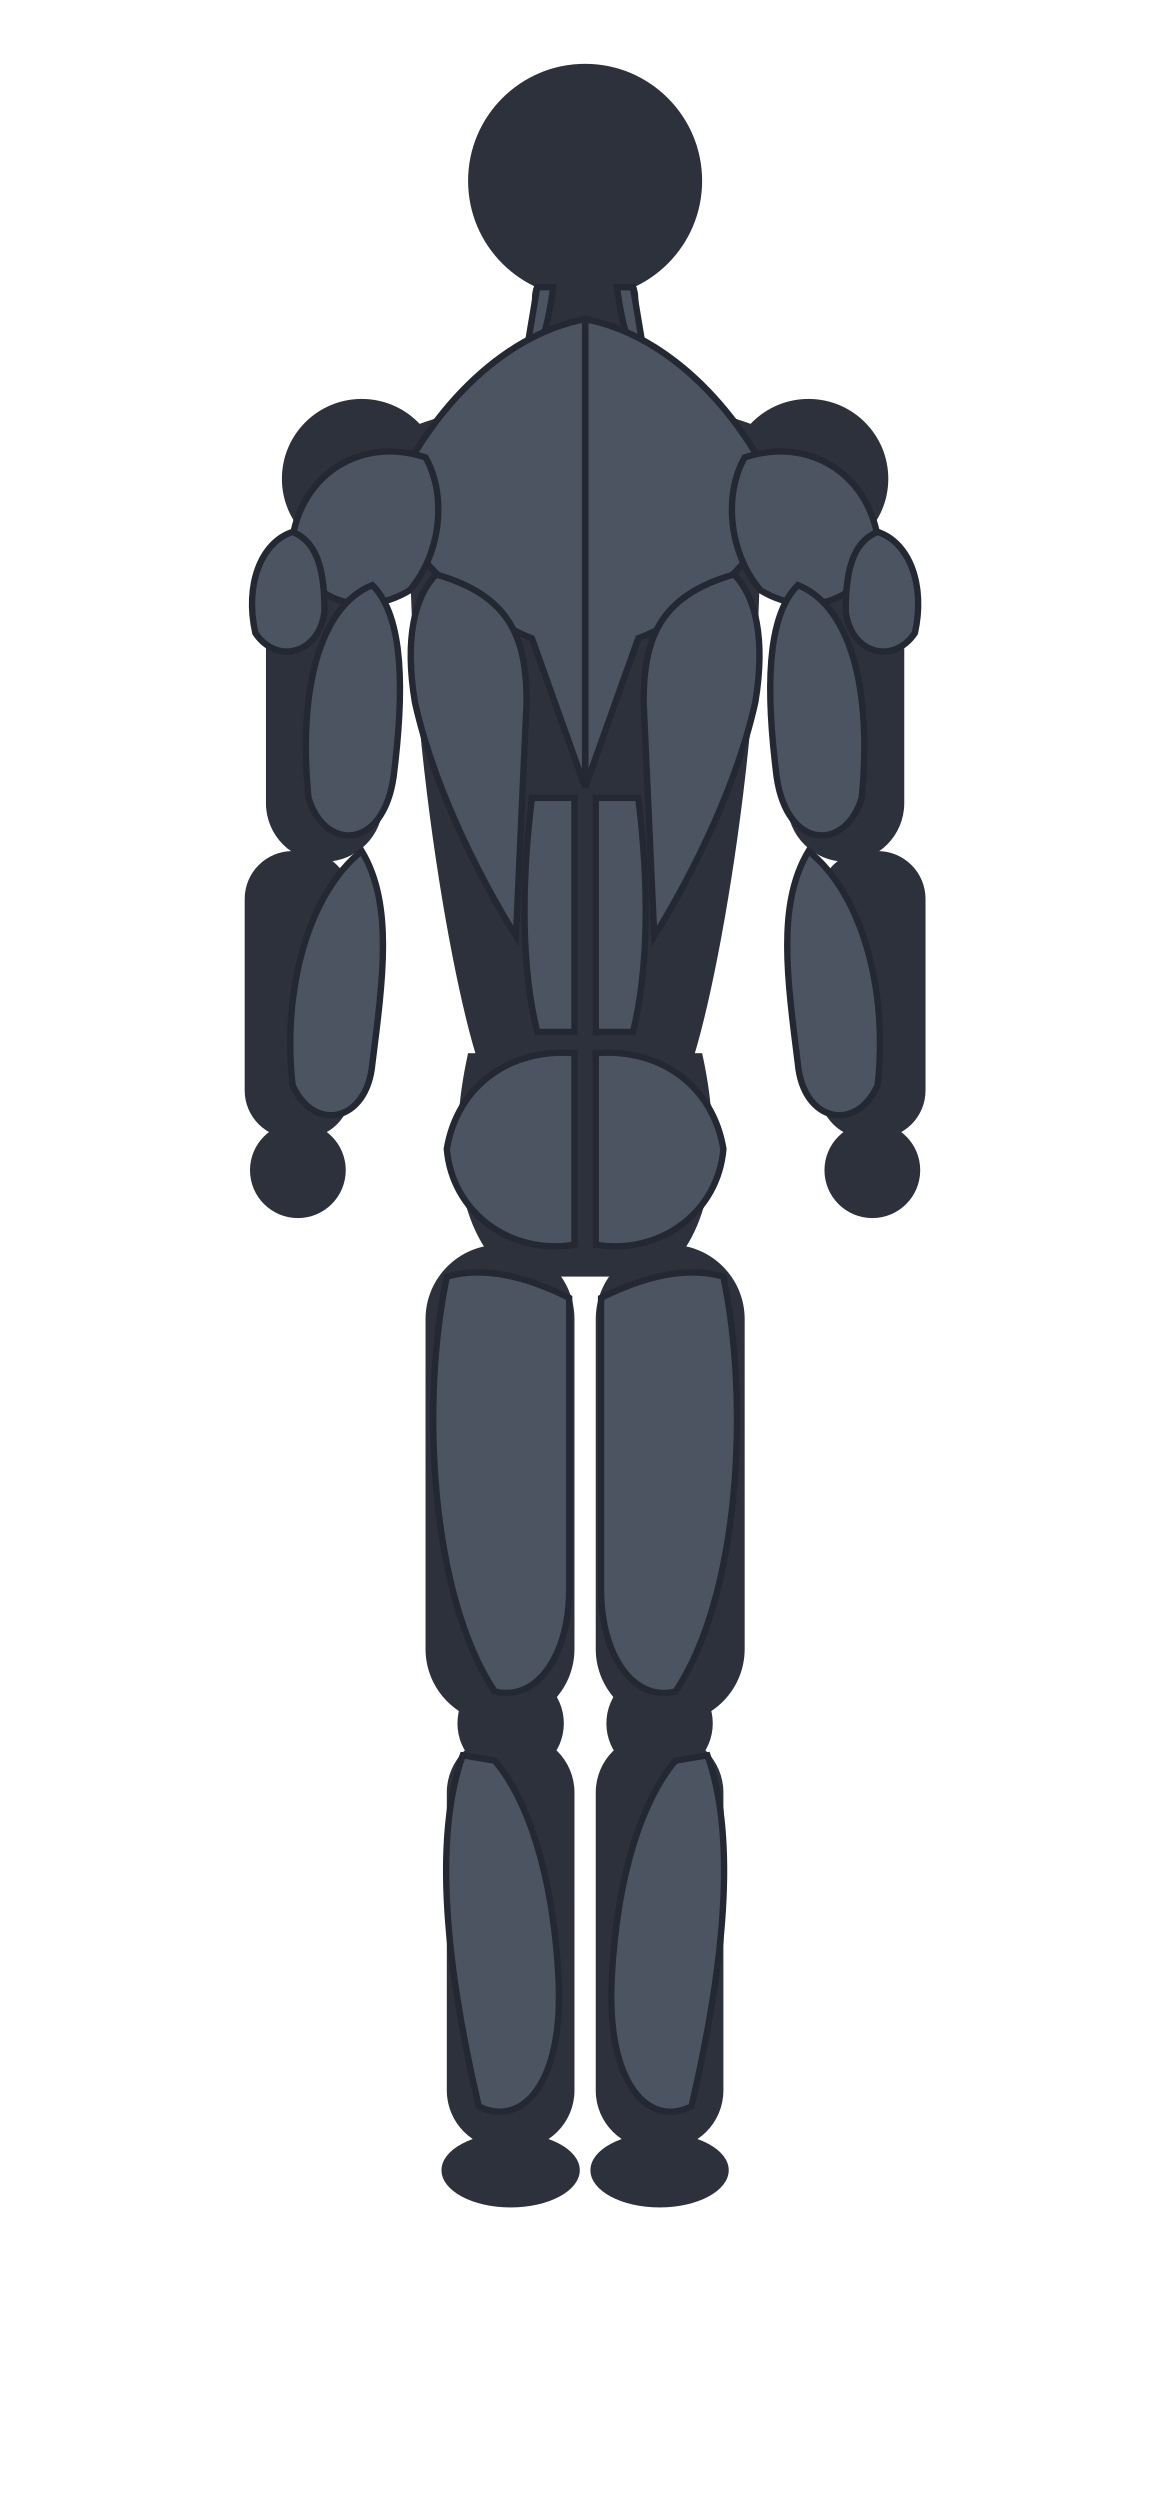
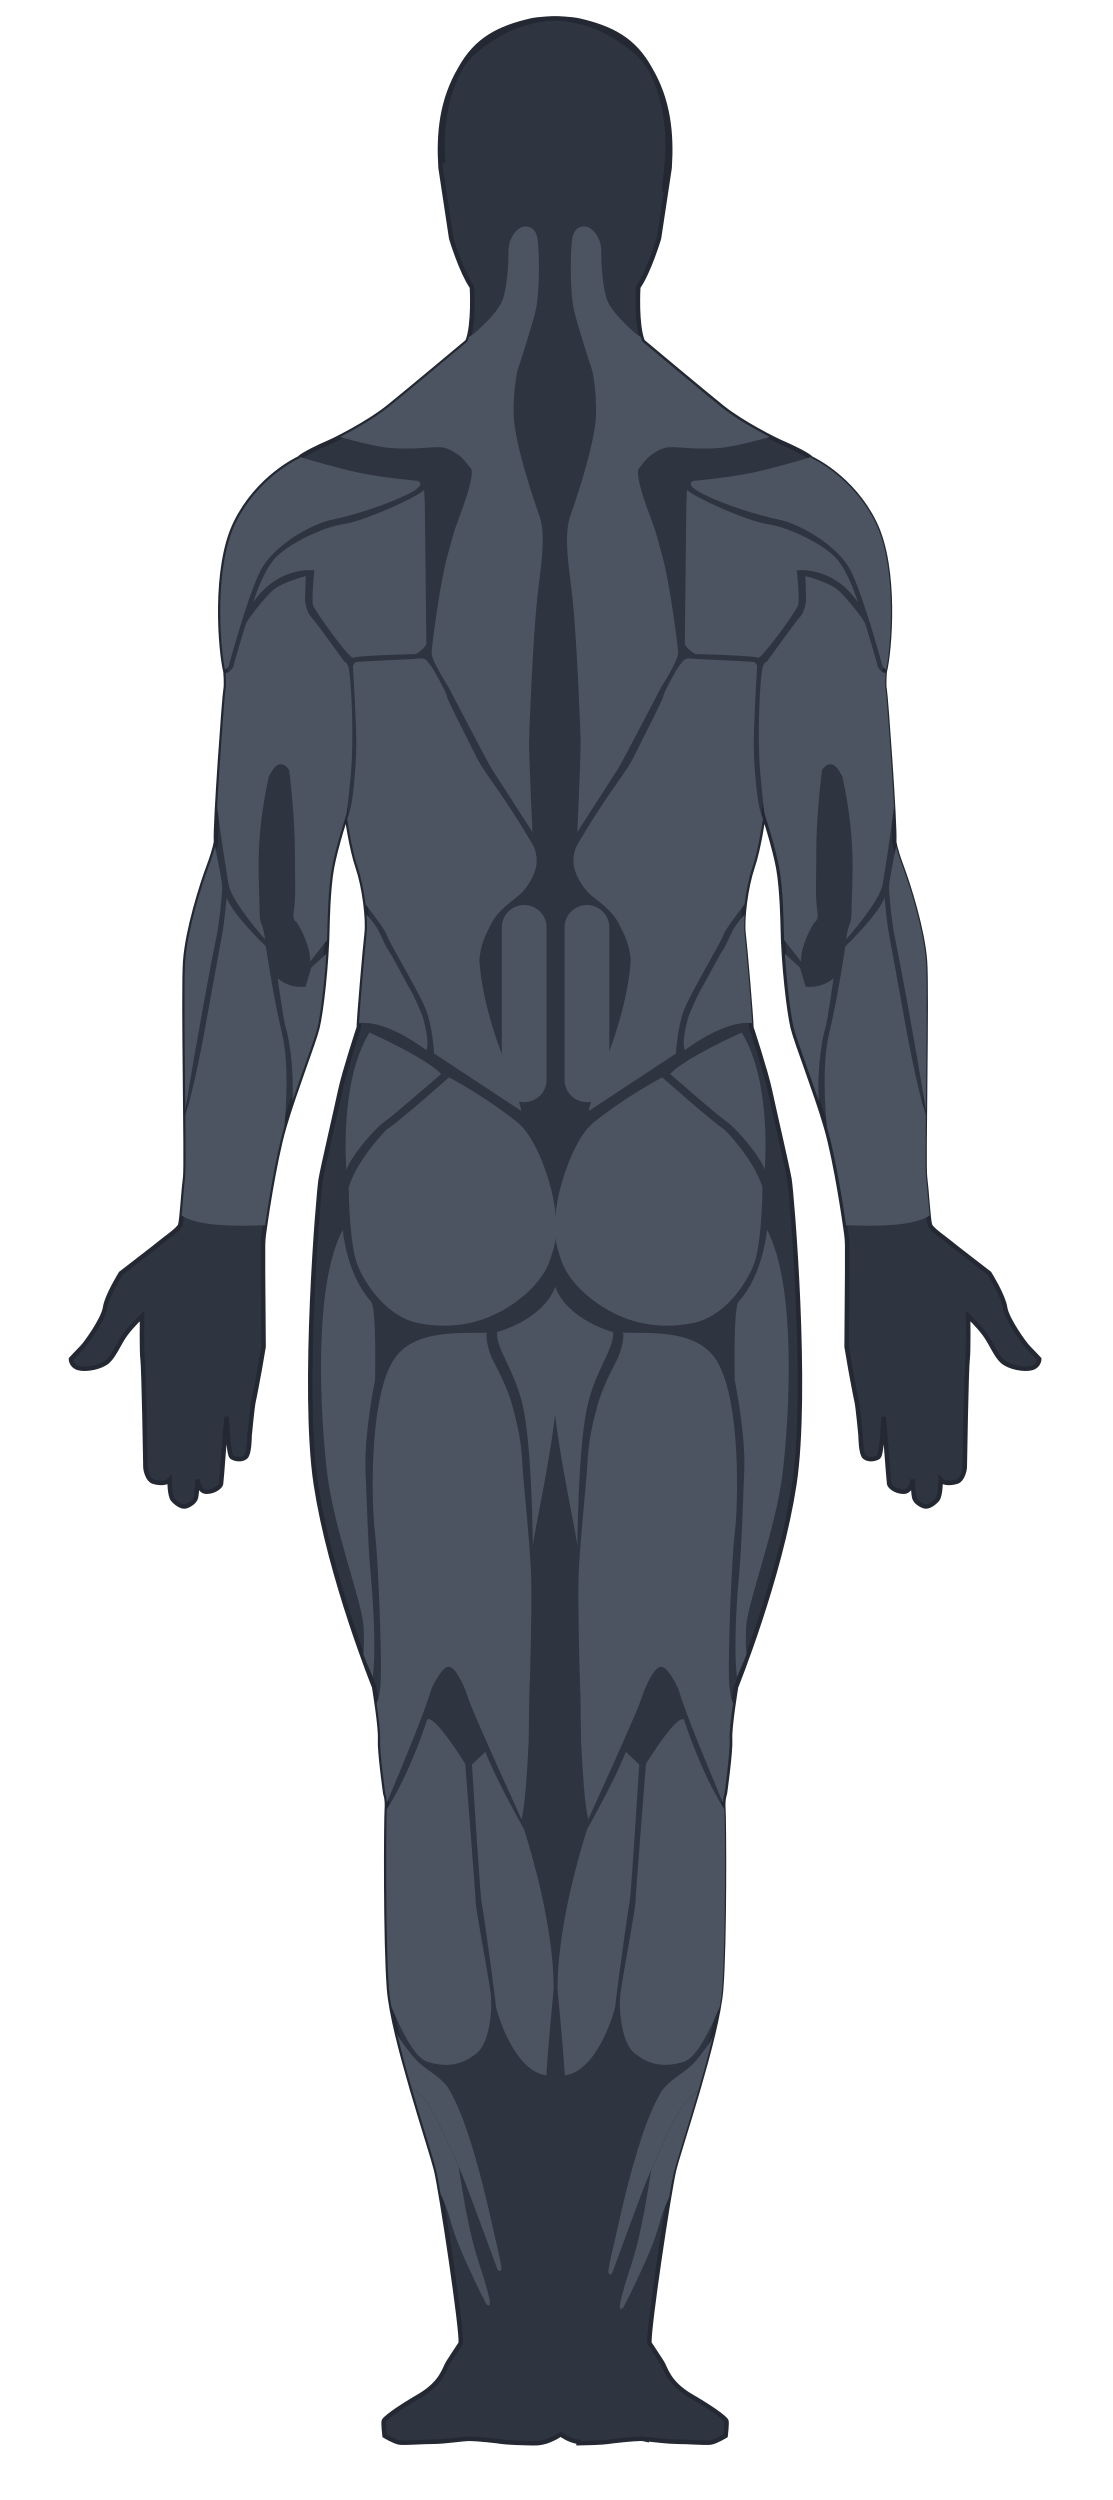
- <svg xmlns="http://www.w3.org/2000/svg" viewBox="0 0 220 470" width="220" height="470">
-   <g fill="#2C313C">
-     <circle cx="110" cy="34" r="22" />
-     <rect x="100" y="50" width="20" height="20" rx="6" />
-     <path d="M78 80 C74 122 84 182 90 200 L130 200 C136 182 146 122 142 80 C120 72 100 72 78 80 Z" />
-     <path d="M88 198 C84 216 86 232 96 240 L124 240 C134 232 136 216 132 198 Z" />
-     <circle cx="68" cy="90" r="15" />
-     <circle cx="152" cy="90" r="15" />
-     <rect x="50" y="100" width="22" height="62" rx="11" />
-     <rect x="148" y="100" width="22" height="62" rx="11" />
-     <rect x="46" y="160" width="20" height="54" rx="9" />
-     <rect x="154" y="160" width="20" height="54" rx="9" />
-     <circle cx="56" cy="220" r="9" />
-     <circle cx="164" cy="220" r="9" />
-     <rect x="80" y="234" width="28" height="90" rx="14" />
-     <rect x="112" y="234" width="28" height="90" rx="14" />
-     <circle cx="96" cy="324" r="10" />
-     <circle cx="124" cy="324" r="10" />
-     <rect x="84" y="326" width="24" height="78" rx="11" />
-     <rect x="112" y="326" width="24" height="78" rx="11" />
-     <ellipse cx="96" cy="408" rx="13" ry="7" />
-     <ellipse cx="124" cy="408" rx="13" ry="7" />
-   </g>
-   <g data-muscle="neck" fill="#4C5361" stroke="#232833" stroke-width="1.2">
-     <path d="M104 54 C103 62 101 68 98 72 L101 54 Z" />
-     <path d="M104 54 C103 62 101 68 98 72 L101 54 Z" transform="matrix(-1 0 0 1 220 0)" />
-   </g>
-   <g data-muscle="trapezius" fill="#4C5361" stroke="#232833" stroke-width="1.2">
-     <path d="M110 60 C126 63 140 78 147 95 C141 108 128 117 120 120 L110 148 Z" />
-     <path d="M110 60 C126 63 140 78 147 95 C141 108 128 117 120 120 L110 148 Z" transform="matrix(-1 0 0 1 220 0)" />
-   </g>
-   <g data-muscle="rear_deltoid" fill="#4C5361" stroke="#232833" stroke-width="1.2">
-     <path d="M80 86 C68 82 57 89 55 101 C56 112 67 117 77 111 C83 104 84 93 80 86 Z" />
-     <path d="M80 86 C68 82 57 89 55 101 C56 112 67 117 77 111 C83 104 84 93 80 86 Z" transform="matrix(-1 0 0 1 220 0)" />
-   </g>
-   <g data-muscle="side_deltoid" fill="#4C5361" stroke="#232833" stroke-width="1.2">
-     <path d="M55 100 C49 102 46 110 48 119 C52 125 60 123 61 115 C61 108 60 102 55 100 Z" />
-     <path d="M55 100 C49 102 46 110 48 119 C52 125 60 123 61 115 C61 108 60 102 55 100 Z" transform="matrix(-1 0 0 1 220 0)" />
-   </g>
-   <g data-muscle="triceps" fill="#4C5361" stroke="#232833" stroke-width="1.2">
-     <path d="M70 110 C60 114 56 130 58 150 C61 160 72 160 74 146 C76 130 76 116 70 110 Z" />
-     <path d="M70 110 C60 114 56 130 58 150 C61 160 72 160 74 146 C76 130 76 116 70 110 Z" transform="matrix(-1 0 0 1 220 0)" />
-   </g>
-   <g data-muscle="forearms" fill="#4C5361" stroke="#232833" stroke-width="1.2">
-     <path d="M68 160 C58 168 53 186 55 204 C59 213 69 211 70 200 C72 184 74 170 68 160 Z" />
-     <path d="M68 160 C58 168 53 186 55 204 C59 213 69 211 70 200 C72 184 74 170 68 160 Z" transform="matrix(-1 0 0 1 220 0)" />
-   </g>
-   <g data-muscle="lats" fill="#4C5361" stroke="#232833" stroke-width="1.2">
-     <path d="M82 108 C96 112 99 120 99 132 L97 176 C92 168 82 150 78 132 C76 120 78 112 82 108 Z" />
-     <path d="M82 108 C96 112 99 120 99 132 L97 176 C92 168 82 150 78 132 C76 120 78 112 82 108 Z" transform="matrix(-1 0 0 1 220 0)" />
-   </g>
-   <g data-muscle="lower_back" fill="#4C5361" stroke="#232833" stroke-width="1.2">
-     <path d="M100 150 C98 166 98 182 101 194 L108 194 L108 150 Z" />
-     <path d="M100 150 C98 166 98 182 101 194 L108 194 L108 150 Z" transform="matrix(-1 0 0 1 220 0)" />
-   </g>
-   <g data-muscle="glutes" fill="#4C5361" stroke="#232833" stroke-width="1.2">
-     <path d="M108 198 C96 197 86 204 84 216 C85 228 96 236 108 234 Z" />
-     <path d="M108 198 C96 197 86 204 84 216 C85 228 96 236 108 234 Z" transform="matrix(-1 0 0 1 220 0)" />
-   </g>
-   <g data-muscle="hamstrings" fill="#4C5361" stroke="#232833" stroke-width="1.2">
-     <path d="M84 240 C79 264 81 300 93 318 C101 320 107 311 107 299 L107 244 C99 240 91 238 84 240 Z" />
-     <path d="M84 240 C79 264 81 300 93 318 C101 320 107 311 107 299 L107 244 C99 240 91 238 84 240 Z" transform="matrix(-1 0 0 1 220 0)" />
-   </g>
-   <g data-muscle="calves" fill="#4C5361" stroke="#232833" stroke-width="1.2">
-     <path d="M87 330 C82 344 83 366 90 396 C98 400 106 392 105 372 C104 352 99 338 93 331 Z" />
-     <path d="M87 330 C82 344 83 366 90 396 C98 400 106 392 105 372 C104 352 99 338 93 331 Z" transform="matrix(-1 0 0 1 220 0)" />
+ <svg xmlns="http://www.w3.org/2000/svg" version="1.1" x="0px" y="0px" width="248.333px" height="557.994px" viewBox="0 0 248.333 557.994" enable-background="new 0 0 248.333 557.994" overflow="visible">
+   <g id="Body_x5F_base_x5F_back">
+     <linearGradient id="SVGID_1_" gradientUnits="userSpaceOnUse" x1="15.334" y1="274.717" x2="232.459" y2="274.717">
+       <stop offset="0" style="stop-color: rgb(66, 186, 191);" />
+       <stop offset="1" style="stop-color: rgb(149, 206, 189);" />
+     </linearGradient>
+     <linearGradient id="grad" gradientTransform="rotate(90)">
+       <stop offset="5%" stop-color="#C70D6C" />
+       <stop offset="95%" stop-color="#BB1817" />
+     </linearGradient>
+     <path fill="#2E3440" stroke="#232833" stroke-miterlimit="10" d="M148.208,42.832l0.626-6.5c0.25-2.125,1-12.375-3.75-21  c-3.612-6.558-8.667-9.083-15.834-10.75c-1.476-0.343-5.453-0.611-6.917-0.417c-2.246,0.299-4.574,0.745-6.667,1.5  c-3.428,1.236-6.233,3.074-9.116,5.324c-1.511,1.179-2.861,2.679-3.842,4.343c-4.125,7-4.875,14.375-4.375,22.125l2.375,15.75  c0,0,2.25,7.5,4.625,10.875c0,0,0.5,8.5-1,12.125c0,0-13.125,11-17.625,14.625s-12,7.375-13.5,8s-5.75,2.625-6.5,3.5  c0,0-9.125,4.125-14.125,14.375s-3.375,28.75-2.25,33.25c0,0,0.25,2.875,0,4s-2.375,30.5-2.125,33.875c0,0-0.125,1.5-1.625,5.5  s-4.75,14.125-5.25,21.25s0.375,45.375,0,48.125s-0.75,9.75-1.125,10.75s-3.375,3-4.25,3.75s-9,7-9,7s-3.125,5-3.5,7.625  s-4.375,8.125-5.125,8.875s-2.5,2.625-2.5,2.625s0,1.5,1.625,2s5.125-0.125,6.625-1.5s2.5-4.125,4-6.125s3.625-4,3.625-4  s-0.125,7.875,0.125,9.75s0.625,23.375,0.625,24s0.5,2.875,1.75,3.25s2.875,0.5,3.625-0.375c0,0,0,3.5,0.75,4.375s2,1.75,2.875,1.5  s2-1,2.25-1.875s0.375-4.125,0.375-4.125s0.25,2.75,2,2.75s3.125-1.125,3.25-1.75s1-13.25,1.25-15c0,0,0.375,8.5,1.125,9  s2.25,0.75,3.125,0s0.875-4.75,0.875-4.75s0.625-6.625,0.875-7.625s1.25-6.5,1.375-7.125s0.875-5.125,0.875-5.125  s-0.125-14.875-0.125-16.625s0-4.625,0-6.125s0.375-3.75,0.375-3.75s2-14.5,4.375-22.625s6.5-18.5,7.375-22  s2.125-14.375,2.25-22.625c0,0,0.125-8.375,1-13.125s3.25-12,3.25-12s1,7.5,2.5,11.875s2.375,11.625,2,14.75s-1.75,19.25-1.75,21  c0,0-3.25,9.875-4.125,14s-3.875,17-4.375,19.875s-4.25,47.292-1.083,68.125s13,45.167,13,45.167s1.499,8.999,1.333,11.666  S86,400.332,86,400.332s0.5,1.167,0.333,3.5s-0.333,29.499,0.5,40.166s9.333,35.501,10.5,40.334s5.833,35.999,5.5,38.666  c0,0-2,3.001-2.833,4.334s-1.333,4.5-6.5,7.5s-7.666,5-7.833,5.5s0.166,3.333,0.166,3.333s2.168,1.333,3.334,1.5s5-0.167,7.5-0.167  s6.666-0.666,8.166-0.666s6.334,0.499,7.167,0.666s5.501,0.334,6.667,0.334s3.167,0.167,6.5-2c0,0,1.558,1.3,3.949,1.705  l0.009,0.295c1.166,0,5.834-0.167,6.667-0.334s5.667-0.666,7.167-0.666c0.146,0,0.324,0.008,0.518,0.02  c0.221,0.045,0.449,0.093,0.69,0.146l-0.027-0.097c1.914,0.17,4.982,0.597,6.985,0.597c2.5,0,6.334,0.334,7.5,0.167  s3.334-1.5,3.334-1.5s0.333-2.833,0.166-3.333s-2.666-2.5-7.833-5.5s-5.667-6.167-6.5-7.5s-2.833-4.334-2.833-4.334  c-0.333-2.667,4.333-33.833,5.5-38.666s9.667-29.667,10.5-40.334s0.667-37.833,0.5-40.166s0.333-3.5,0.333-3.5  s1.333-9.5,1.167-12.167s1.333-11.666,1.333-11.666s9.833-24.334,13-45.167s-0.583-65.25-1.083-68.125s-3.5-15.75-4.375-19.875  s-4.125-14-4.125-14c0-1.75-1.375-17.875-1.75-21s0.5-10.375,2-14.75s2.5-11.875,2.5-11.875s2.375,7.25,3.25,12s1,13.125,1,13.125  c0.125,8.25,1.375,19.125,2.25,22.625s5,13.875,7.375,22s4.375,22.625,4.375,22.625s0.375,2.25,0.375,3.75s0,4.375,0,6.125  s-0.125,16.625-0.125,16.625s0.75,4.5,0.875,5.125s1.125,6.125,1.375,7.125s0.875,7.625,0.875,7.625s0,4,0.875,4.75  s2.375,0.5,3.125,0s1.125-9,1.125-9c0.25,1.75,1.125,14.375,1.25,15s1.5,1.75,3.25,1.75s2-2.75,2-2.75s0.125,3.25,0.375,4.125  s1.375,1.625,2.25,1.875s2.125-0.625,2.875-1.5s0.75-4.375,0.75-4.375c0.75,0.875,2.375,0.75,3.625,0.375s1.75-2.625,1.75-3.25  s0.375-22.125,0.625-24s0.125-9.75,0.125-9.75s2.125,2,3.625,4s2.5,4.75,4,6.125s5,2,6.625,1.5s1.625-2,1.625-2  s-1.75-1.875-2.5-2.625s-4.75-6.25-5.125-8.875s-3.5-7.625-3.5-7.625s-8.125-6.25-9-7s-3.875-2.75-4.25-3.75s-0.75-8-1.125-10.75  s0.5-41,0-48.125s-3.75-17.25-5.25-21.25s-1.625-5.5-1.625-5.5c0.25-3.375-1.875-32.75-2.125-33.875s0-4,0-4  c1.125-4.5,2.75-23-2.25-33.25s-14.125-14.375-14.125-14.375c-0.75-0.875-5-2.875-6.5-3.5s-9-4.375-13.5-8  s-17.625-14.625-17.625-14.625c-1.5-3.625-1-12.125-1-12.125c2.375-3.375,4.625-10.875,4.625-10.875l2.375-15.75  c0.5-7.75-0.25-15.125-4.375-22.125c-0.981-1.665-2.33-3.164-3.842-4.343c-2.882-2.25-5.688-4.088-9.116-5.324  c-2.093-0.755-4.421-1.201-6.667-1.5c-1.464-0.195-5.441,0.074-6.917,0.417c-7.167,1.667-12.221,4.192-15.834,10.75  c-4.75,8.625-4,18.875-3.75,21, M123.474 545C123.628 544.347 123.969 542.553 124.092 540.595C124.247 538.147 123.938 538.147 123.319 533.252C122.701 528.358 122.855 528.358 122.546 521.505C122.237 514.652 122.082 512.694 122.082 511.715C122.082 510.736 121.309 505.352 121.155 498.989C121 492.625 121.464 485.772 121.464 484.793C121.464 483.815 122.082 462.767 122.237 458.361C122.391 453.956 122.546 446.614 122.391 438.293C122.237 429.971 121.618 418.224 121.309 413.818C121.062 410.294 121 407.129 121 405.987C121.258 400.113 121.804 387.876 121.928 385.918C122.082 383.47 122.082 375.639 122.237 371.233C122.361 367.709 122.804 352.143 123.01 344.801L123.319 333.543L123.474 317.39V289.979C123.525 289.653 123.783 289 124.401 289C125.02 289 125.381 289.653 125.484 289.979V296.342C125.484 304.011 125.484 321.012 125.484 327.669C125.484 334.326 125.69 339.906 125.793 341.864L126.257 356.549C126.411 361.117 126.721 370.352 126.721 370.744C126.721 371.233 126.875 379.065 126.875 382.981C126.875 386.114 127.287 394.402 127.494 398.155C127.597 399.95 127.834 404.127 127.957 406.476C128.081 408.826 127.906 410.718 127.803 411.371C127.803 411.371 126.566 435.845 126.411 445.145C126.288 452.585 126.566 459.667 126.721 462.277L127.339 479.409C127.494 484.304 127.803 494.485 127.803 496.052C127.803 498.01 127.648 501.925 127.03 509.268C126.411 516.61 126.411 519.057 126.411 520.526C126.411 521.994 126.257 525.91 126.102 528.358C125.948 530.805 125.793 531.784 125.02 536.679C124.865 537.331 124.587 539.126 124.711 541.084C124.834 543.042 125.278 544.511 125.484 545" />
+   </g>
+   <linearGradient id="SVGID_deltoid_left" gradientUnits="userSpaceOnUse" x1="73.068" y1="102.56" x2="68.82" y2="151.122">
+     <stop offset="0" style="stop-color: rgb(181,98,69);" />
+     <stop offset="1" style="stop-color: rgb(183,82,44);" />
+   </linearGradient>
+   <linearGradient id="SVGID_deltoid_right" gradientUnits="userSpaceOnUse" x1="519.734" y1="102.56" x2="515.485" y2="151.122" gradientTransform="matrix(-1 0 0 1 694.6768 0)">
+     <stop offset="0" style="stop-color: rgb(181,98,69);" />
+     <stop offset="1" style="stop-color: rgb(183,82,44);" />
+   </linearGradient>
+   <g id="deltoid">
+     <path data-muscle="rear_deltoid side_deltoid" fill="#4C5361" d="M93.167,107.318c0,0-7.666-0.667-13.166-1.833c-4.532-0.961-10.865-2.825-12.956-3.452  c-0.141,0.108-0.26,0.21-0.336,0.299c0,0-9.125,4.125-14.125,14.375c-4.844,9.93-3.47,27.603-2.356,32.788L51,148.818  c0,0,4.333-16,7.166-21.5s11.167-10.333,16-11.333s12.167-3.333,16.834-5.667S93.167,107.318,93.167,107.318z" />
+     <path data-muscle="rear_deltoid side_deltoid" fill="#4C5361" d="M154.844,107.318c0,0,7.666-0.667,13.166-1.833c4.532-0.961,10.865-2.825,12.956-3.452  c0.141,0.108,0.26,0.21,0.336,0.299c0,0,9.125,4.125,14.125,14.375c4.844,9.93,3.47,27.603,2.356,32.788l-0.773-0.677  c0,0-4.333-16-7.166-21.5s-11.167-10.333-16-11.333s-12.167-3.333-16.834-5.667S154.844,107.318,154.844,107.318z" />
+   </g>
+   <linearGradient id="SVGID_infraspinatus_teres_major_left" gradientUnits="userSpaceOnUse" x1="78.554" y1="107.906" x2="75.176" y2="146.518">
+     <stop offset="0" style="stop-color: rgb(181,98,69);" />
+     <stop offset="1" style="stop-color: rgb(183,82,44);" />
+   </linearGradient>
+   <linearGradient id="SVGID_infraspinatus_teres_major_right" gradientUnits="userSpaceOnUse" x1="525.22" y1="107.905" x2="521.842" y2="146.517" gradientTransform="matrix(-1 0 0 1 694.6768 0)">
+     <stop offset="0" style="stop-color: rgb(181,98,69);" />
+     <stop offset="1" style="stop-color: rgb(183,82,44);" />
+   </linearGradient>
+   <g id="infraspinatus_teres_major">
+     <path data-muscle="rear_deltoid" fill="#4C5361" d="M56.5,134.482c0,0,2-6.667,4.833-9.833s10.666-7,15.333-7.667s16.833-6.167,18-7.667  c0,0,0.167,2.667,0.167,4.333s0.333,28.667,0.333,29.833s-2.333,2.5-2.333,2.5s-13.333,0.333-14,0.833s-8.667-10.5-9-11.833  s0.333-7.667,0.333-7.667S62.167,126.149,56.5,134.482z" />
+     <path data-muscle="rear_deltoid" fill="#4C5361" d="M191.51,134.482c0,0-2-6.667-4.833-9.833s-10.666-7-15.333-7.667s-16.833-6.167-18-7.667  c0,0-0.167,2.667-0.167,4.333s-0.333,28.667-0.333,29.833s2.333,2.5,2.333,2.5s13.333,0.333,14,0.833s8.667-10.5,9-11.833  s-0.333-7.667-0.333-7.667S185.843,126.149,191.51,134.482z" />
+   </g>
+   <linearGradient id="SVGID_trapezius_left" gradientUnits="userSpaceOnUse" x1="105.418" y1="49.494" x2="93.694" y2="183.508">
+     <stop offset="0" style="stop-color: rgb(124,67,89);" />
+     <stop offset="1" style="stop-color: rgb(78,46,54);" />
+   </linearGradient>
+   <linearGradient id="SVGID_trapezius_right" gradientUnits="userSpaceOnUse" x1="584.752" y1="49.494" x2="573.028" y2="183.508" gradientTransform="matrix(-1 0 0 1 727.0186 0)">
+     <stop offset="0" style="stop-color: rgb(124,67,89);" />
+     <stop offset="1" style="stop-color: rgb(78,46,54);" />
+   </linearGradient>
+   <g id="trapezius_lower">
+     <path data-muscle="trapezius" fill="#4C5361" d="M120.375,115.082c1.549,4.417,0.38,11.027-0.417,18c-1,8.75-1.904,31.375-1.875,32.875  c0.125,6.375,0.75,19.75,0.75,19.75s-8.334-12.888-9.167-14.222s-9.5-18-9.5-18s-3.833-6-3.833-7.667s2-16.611,3.625-22.111  c0.852-2.881,0.875-3.875,2.625-8.5c3.805-10.055,2.5-10.625,2.5-10.625s0.023,0.002,0.028,0.002  c-0.235-0.305-0.611-0.752-0.611-0.752s-0.937-1.404-2.292-2.375c-2.792-2-4.208-1.625-5.375-1.625s-7,0.75-11.875-0.125  c-2.718-0.488-5.31-1.142-9.077-2.167c3.001-1.542,7.655-4.153,10.827-6.708c4.5-3.625,17.625-14.625,17.625-14.625  c0.12-0.291,0.217-0.625,0.304-0.978c0.61-0.359,1.196-0.767,1.696-1.231c2.333-2.167,5.167-4.833,6-7.5s1.167-7.333,1.167-10.5  s2-5,3-5.333c0,0,3-1,3.5,2.833s0.332,12.167-0.334,15.333s-3.749,12.625-4.083,13.625c-0.211,0.631-0.296,1.331-0.398,1.985  c-0.423,2.704-0.602,5.489-0.525,8.224C114.66,92.666,114.5,98.332,120.375,115.082z" />
+     <path data-muscle="trapezius" fill="#4C5361" d="M127.309,115.082c-1.549,4.417-0.38,11.027,0.417,18c1,8.75,1.904,31.375,1.875,32.875  c-0.125,6.375-0.75,19.75-0.75,19.75s8.334-12.888,9.167-14.222s9.5-18,9.5-18s3.833-6,3.833-7.667s-2-16.611-3.625-22.111  c-0.852-2.881-0.875-3.875-2.625-8.5c-3.805-10.055-2.5-10.625-2.5-10.625s-0.023,0.002-0.028,0.002  c0.235-0.305,0.611-0.752,0.611-0.752s0.937-1.404,2.292-2.375c2.792-2,4.208-1.625,5.375-1.625s7,0.75,11.875-0.125  c2.718-0.488,5.31-1.142,9.077-2.167c-3.001-1.542-7.655-4.153-10.827-6.708c-4.5-3.625-17.625-14.625-17.625-14.625  c-0.12-0.291-0.217-0.625-0.304-0.978c-0.61-0.359-1.196-0.767-1.696-1.231c-2.333-2.167-5.167-4.833-6-7.5  s-1.167-7.333-1.167-10.5s-2-5-3-5.333c0,0-3-1-3.5,2.833s-0.332,12.167,0.334,15.333s3.749,12.625,4.083,13.625  c0.211,0.631,0.296,1.331,0.398,1.985c0.423,2.704,0.602,5.489,0.525,8.224C133.025,92.666,133.184,98.332,127.309,115.082z" />
+   </g>
+   <linearGradient id="SVGID_back_4_" gradientUnits="userSpaceOnUse" x1="101.986" y1="147.654" x2="93.386" y2="245.95">
+     <stop offset="0" style="stop-color: rgb(94,100,75);" />
+     <stop offset="1" style="stop-color: rgb(95,103,55);" />
+   </linearGradient>
+   <linearGradient id="SVGID_back_34_" gradientUnits="userSpaceOnUse" x1="581.486" y1="147.654" x2="572.886" y2="245.95" gradientTransform="matrix(-1 0 0 1 727.2686 0)">
+     <stop offset="0" style="stop-color: rgb(94,100,75);" />
+     <stop offset="1" style="stop-color: rgb(95,103,55);" />
+   </linearGradient>
+   <g id="latissimus_dorsi">
+     <path data-muscle="lats" fill="#4C5361" d="M113.743,239.597c0.521,1.219,1.506,4.256,1.981,5.907c0.234,0.813,0.526,1.578,0.609,2.453  l-19.438-12.813c0,0-0.313-5.875-1.813-9.75s-8.563-15.625-8.813-16.813c-0.157-0.749-2.771-4.25-4.684-6.739  c-0.353-2.871-0.966-5.962-1.754-8.261c-1.164-3.395-2.024-8.656-2.353-10.85c0.122-0.251,0.329-0.785,0.665-1.962  c0.625-2.188,1.25-8.688,1.375-13.563s-0.75-18.5-0.75-18.5s0.25-0.813,0.688-0.938s12.938-0.688,12.938-0.688  s1.875-0.313,2.5,0.063s2,2.563,2,2.563s2.75,4.813,2.813,5.625s5.5,11.25,6.125,12.625c2.188,4.812,5.419,7.57,12.813,20.125  c0,0,1.5,2.125,1.063,5.125c-0.328,2.247-2.312,5.379-3.875,6.625c-2.149,1.713-4.722,3.6-6,6  c-1.537,2.887-2.552,5.082-2.833,8.333C107,214.166,107.152,224.196,113.743,239.597z" />
+     <path data-muscle="lats" fill="#4C5361" d="M134.026,239.597c-0.521,1.219-1.506,4.256-1.981,5.907c-0.234,0.813-0.526,1.578-0.609,2.453  l19.438-12.813c0,0,0.313-5.875,1.813-9.75s8.563-15.625,8.813-16.813c0.157-0.749,2.771-4.25,4.684-6.739  c0.353-2.871,0.966-5.962,1.754-8.261c1.164-3.395,2.024-8.656,2.353-10.85c-0.122-0.251-0.329-0.785-0.665-1.962  c-0.625-2.188-1.25-8.688-1.375-13.563s0.75-18.5,0.75-18.5s-0.25-0.813-0.688-0.938s-12.938-0.688-12.938-0.688  s-1.875-0.313-2.5,0.063s-2,2.563-2,2.563s-2.75,4.813-2.813,5.625s-5.5,11.25-6.125,12.625c-2.188,4.812-5.419,7.57-12.813,20.125  c0,0-1.5,2.125-1.063,5.125c0.328,2.247,2.312,5.379,3.875,6.625c2.149,1.713,4.722,3.6,6,6c1.537,2.887,2.552,5.082,2.833,8.333  C140.768,214.166,140.617,224.196,134.026,239.597z" />
+   </g>
+   <linearGradient id="SVGID_back_5_" gradientUnits="userSpaceOnUse" x1="89.817" y1="204.85" x2="87.291" y2="233.727">
+     <stop offset="0" style="stop-color: rgb(124,111,80);" />
+     <stop offset="1" style="stop-color: rgb(127,113,51);" />
+   </linearGradient>
+   <linearGradient id="SVGID_back_20_" gradientUnits="userSpaceOnUse" x1="536.482" y1="204.85" x2="533.956" y2="233.726" gradientTransform="matrix(-1 0 0 1 694.6768 0)">
+     <stop offset="0" style="stop-color: rgb(124,111,80);" />
+     <stop offset="1" style="stop-color: rgb(127,113,51);" />
+   </linearGradient>
+   <g id="external_oblique">
+     <path data-muscle="obliques" fill="#4C5361" d="M94.5,227.416c-0.167-0.833-2.333-5.667-2.75-6.25s-4.333-8.083-4.916-8.833s-1.084-2-2.25-4.417  c-0.66-1.368-1.854-2.789-2.767-3.765c0.125,1.673,0.139,3.153,0.016,4.182c-0.337,2.808-1.48,16.101-1.709,20.044  c6.213-0.847,15.043,6.04,15.043,6.04C95.917,232.416,94.667,228.249,94.5,227.416z" />
+     <path data-muscle="obliques" fill="#4C5361" d="M153.51,227.416c0.167-0.833,2.333-5.667,2.75-6.25s4.333-8.083,4.916-8.833s1.084-2,2.25-4.417  c0.66-1.368,1.854-2.789,2.767-3.765c-0.125,1.673-0.139,3.153-0.016,4.182c0.337,2.808,1.48,16.101,1.709,20.044  c-6.213-0.847-15.043,6.04-15.043,6.04C152.093,232.416,153.343,228.249,153.51,227.416z" />
+   </g>
+   <linearGradient id="SVGID_back_6_" gradientUnits="userSpaceOnUse" x1="89.091" y1="231.037" x2="86.382" y2="261.998">
+     <stop offset="0" style="stop-color: rgb(126,155,161);" />
+     <stop offset="1" style="stop-color: rgb(101,142,165);" />
+   </linearGradient>
+   <linearGradient id="SVGID_back_21_" gradientUnits="userSpaceOnUse" x1="535.757" y1="231.037" x2="533.049" y2="261.998" gradientTransform="matrix(-1 0 0 1 694.6768 0)">
+     <stop offset="0" style="stop-color: rgb(126,155,161);" />
+     <stop offset="1" style="stop-color: rgb(101,142,165);" />
+   </linearGradient>
+   <g id="gluteus_medius2">
+     <path data-muscle="glutes" fill="#4C5361" d="M82.458,230.457c0,0,12.625,5.625,16,9.25c0,0-10,8.75-12.75,10.75s-8,8.625-8.375,10.75  C77.333,261.207,75.583,241.707,82.458,230.457z" />
+     <path data-muscle="glutes" fill="#4C5361" d="M165.552,230.457c0,0-12.625,5.625-16,9.25c0,0,10,8.75,12.75,10.75s8,8.625,8.375,10.75  C170.677,261.207,172.427,241.707,165.552,230.457z" />
+   </g>
+   <linearGradient id="SVGID_back_7_" gradientUnits="userSpaceOnUse" x1="103.554" y1="240.75" x2="98.723" y2="295.97">
+     <stop offset="0" style="stop-color: rgb(126,155,201);" />
+     <stop offset="1" style="stop-color: rgb(101,142,205);" />
+   </linearGradient>
+   <linearGradient id="SVGID_back_22_" gradientUnits="userSpaceOnUse" x1="550.22" y1="240.75" x2="545.389" y2="295.97" gradientTransform="matrix(-1 0 0 1 694.6768 0)">
+     <stop offset="0" style="stop-color: rgb(126,155,201);" />
+     <stop offset="1" style="stop-color: rgb(101,142,205);" />
+   </linearGradient>
+   <g id="gluteus_maximus">
+     <path data-muscle="glutes" fill="#4C5361" d="M100.208,240.457c0,0-10.375,9.25-14,11.75c0,0-6.375,6.375-8.375,12.75c0,0,0,10,1.5,16  c0.834,3.336,5.875,12.75,14.125,14.375c9.011,1.775,17.401-0.644,24.245-6.841c1.965-1.779,4.134-4.485,4.979-7.035  c0.598-1.808,1.286-3.745,1.401-5.624c0.337-5.48-0.854-10.738-2.824-15.924c-1.147-3.021-3.132-7.223-5.676-9.326  C115.58,250.579,109.081,245.206,100.208,240.457z" />
+     <path data-muscle="glutes" fill="#4C5361" d="M147.802,240.457c0,0,10.375,9.25,14,11.75c0,0,6.375,6.375,8.375,12.75c0,0,0,10-1.5,16  c-0.834,3.336-5.875,12.75-14.125,14.375c-9.011,1.775-17.401-0.644-24.245-6.841c-1.965-1.779-4.134-4.485-4.979-7.035  c-0.598-1.808-1.286-3.745-1.401-5.624c-0.337-5.48,0.854-10.738,2.824-15.924c1.147-3.021,3.132-7.223,5.676-9.326  C132.431,250.579,138.93,245.206,147.802,240.457z" />
+   </g>
+   <linearGradient id="SVGID_triceps_left" gradientUnits="userSpaceOnUse" x1="67.218" y1="128.492" x2="59.751" y2="213.841">
+     <stop offset="0" style="stop-color: rgb(124,111,80);" />
+     <stop offset="1" style="stop-color: rgb(127,113,51);" />
+   </linearGradient>
+   <linearGradient id="SVGID_triceps_right" gradientUnits="userSpaceOnUse" x1="513.883" y1="128.492" x2="506.416" y2="213.841" gradientTransform="matrix(-1 0 0 1 694.6768 0)">
+     <stop offset="0" style="stop-color: rgb(124,111,80);" />
+     <stop offset="1" style="stop-color: rgb(127,113,51);" />
+   </linearGradient>
+   <g id="triceps">
+     <path data-muscle="triceps" fill="#4C5361" d="M77.667,148.499c0,0-0.018,0.029-0.047,0.077c-0.181-0.739-0.787-0.927-0.787-0.927  s-6.417-8.983-7.417-9.983s-1.333-3.667-1.333-3.667l0.167-5.417c0,0-5.334,1.333-7.417,3.233  c-1.773,1.618-3.837,4.337-4.257,4.897c-0.05,0.067-0.076,0.103-0.076,0.103c-0.008,0.022-0.014,0.049-0.021,0.072  c-1.061,1.107-1.645,2.444-1.646,2.444c0,0-2.708,8.958-2.708,9.292s-0.667,1.125-1.125,1.417c-0.14,0.089-0.382,0.132-0.648,0.154  c0.053,0.707,0.188,2.832-0.019,3.763c-0.18,0.809-1.328,16.218-1.867,26.071c0.79,6.662,2.053,14.415,2.534,17.304  c0.667,4,8.167,12.333,8.167,12.333s-0.167-1.833-0.834-3.5c-0.503-1.257-0.354-2.974-0.415-4.292  c-0.113-2.436-0.146-4.872-0.189-7.309c-0.127-7.226,0.73-14.187,2.265-21.239l0.673-1.176c2-3.333,3.834-0.333,3.834-0.333  l0.167,1.017c0.688,6.099,1.179,12.219,1.148,18.361c-0.021,4.179,0.321,8.661-0.315,12.806c0,0-0.167,1.167,0.5,1.667  s3.501,5.833,3.167,9c0,0,2.238-2.776,3.827-4.849c0.043-1.02,0.074-2.021,0.089-2.984c0,0,0.125-8.375,1-13.125s3.25-12,3.25-12  s0.333-1.708,1-9.208S78.501,150.999,77.667,148.499z" />
+     <path data-muscle="triceps" fill="#4C5361" d="M170.343,148.499c0,0,0.018,0.029,0.047,0.077c0.181-0.739,0.787-0.927,0.787-0.927  s6.417-8.983,7.417-9.983s1.333-3.667,1.333-3.667l-0.167-5.417c0,0,5.334,1.333,7.417,3.233c1.773,1.618,3.837,4.337,4.257,4.897  c0.05,0.067,0.076,0.103,0.076,0.103c0.008,0.022,0.014,0.049,0.021,0.072c1.061,1.107,1.645,2.444,1.646,2.444  c0,0,2.708,8.958,2.708,9.292s0.667,1.125,1.125,1.417c0.14,0.089,0.382,0.132,0.648,0.154c-0.053,0.707-0.188,2.832,0.019,3.763  c0.18,0.809,1.328,16.218,1.867,26.071c-0.79,6.662-2.053,14.415-2.534,17.304c-0.667,4-8.167,12.333-8.167,12.333  s0.167-1.833,0.834-3.5c0.503-1.257,0.354-2.974,0.415-4.292c0.113-2.436,0.146-4.872,0.189-7.309  c0.127-7.226-0.73-14.187-2.265-21.239l-0.673-1.176c-2-3.333-3.834-0.333-3.834-0.333l-0.167,1.017  c-0.688,6.099-1.179,12.219-1.148,18.361c0.021,4.179-0.321,8.661,0.315,12.806c0,0,0.167,1.167-0.5,1.667s-3.501,5.833-3.167,9  c0,0-2.238-2.776-3.827-4.849c-0.043-1.02-0.074-2.021-0.089-2.984c0,0-0.125-8.375-1-13.125s-3.25-12-3.25-12  s-0.333-1.708-1-9.208S169.509,150.999,170.343,148.499z" />
+   </g>
+   <linearGradient id="SVGID_back_13_" gradientUnits="userSpaceOnUse" x1="47.019" y1="188.838" x2="41.849" y2="247.932">
+     <stop offset="0" style="stop-color: rgb(66, 186, 191);" />
+     <stop offset="1" style="stop-color: rgb(149, 206, 189);" />
+   </linearGradient>
+   <linearGradient id="SVGID_back_26_" gradientUnits="userSpaceOnUse" x1="493.685" y1="188.839" x2="488.515" y2="247.933" gradientTransform="matrix(-1 0 0 1 694.6768 0)">
+     <stop offset="0" style="stop-color: rgb(66, 186, 191);" />
+     <stop offset="1" style="stop-color: rgb(149, 206, 189);" />
+   </linearGradient>
+   <g id="brachioradialis">
+     <path data-muscle="forearms" fill="#4C5361" d="M49.583,197.957c0-1.104-0.837-5.4-1.587-9.033c-0.208,0.863-0.614,2.278-1.413,4.408  c-1.5,4-4.75,14.125-5.25,21.25c-0.311,4.423-0.091,20.835,0.03,33.308c2.354-15.106,6.578-37.367,6.97-38.933  C48.833,206.957,49.583,199.957,49.583,197.957z" />
+     <path data-muscle="forearms" fill="#4C5361" d="M198.427,197.957c0-1.104,0.837-5.4,1.587-9.033c0.208,0.863,0.614,2.278,1.413,4.408  c1.5,4,4.75,14.125,5.25,21.25c0.311,4.423,0.091,20.835-0.03,33.308c-2.354-15.106-6.578-37.367-6.97-38.933  C199.177,206.957,198.427,199.957,198.427,197.957z" />
+   </g>
+   <linearGradient id="SVGID_back_14_" gradientUnits="userSpaceOnUse" x1="67.697" y1="212.432" x2="64.782" y2="245.743">
+     <stop offset="0" style="stop-color: rgb(177,200,135);" />
+     <stop offset="1" style="stop-color: rgb(166,196,106);" />
+   </linearGradient>
+   <linearGradient id="SVGID_back_27_" gradientUnits="userSpaceOnUse" x1="514.363" y1="212.433" x2="511.449" y2="245.743" gradientTransform="matrix(-1 0 0 1 694.6768 0)">
+     <stop offset="0" style="stop-color: rgb(177,200,135);" />
+     <stop offset="1" style="stop-color: rgb(166,196,106);" />
+   </linearGradient>
+   <g id="finger_flexors">
+     <path data-muscle="forearms" fill="#4C5361" d="M70.833,229.457c0.672-2.687,1.563-9.72,1.998-16.575l-3.373,3.075l-1.25,4.25  c0,0-3.375,0.625-6.25-1.875c0,0,1.375,9.875,1.875,11.25c0.405,1.115,1.878,7.981,1.422,16.202  C67.514,239.044,70.154,232.176,70.833,229.457z" />
+     <path data-muscle="forearms" fill="#4C5361" d="M177.177,229.457c-0.672-2.687-1.563-9.72-1.998-16.575l3.373,3.075l1.25,4.25  c0,0,3.375,0.625,6.25-1.875c0,0-1.375,9.875-1.875,11.25c-0.405,1.115-1.878,7.981-1.422,16.202  C180.497,239.044,177.857,232.176,177.177,229.457z" />
+   </g>
+   <linearGradient id="SVGID_finger_extensors_left" gradientUnits="userSpaceOnUse" x1="56.744" y1="200.871" x2="50.385" y2="273.548">
+     <stop offset="0" style="stop-color: rgb(177,240,135);" />
+     <stop offset="1" style="stop-color: rgb(166,236,106);" />
+   </linearGradient>
+   <linearGradient id="SVGID_finger_extensors_right" gradientUnits="userSpaceOnUse" x1="503.408" y1="200.871" x2="497.049" y2="273.548" gradientTransform="matrix(-1 0 0 1 694.6768 0)">
+     <stop offset="0" style="stop-color: rgb(177,240,135);" />
+     <stop offset="1" style="stop-color: rgb(166,236,106);" />
+   </linearGradient>
+   <g id="finger_extensors">
+     <path data-muscle="forearms" fill="#4C5361" d="M62.958,230.707c-2-8.375-3.625-19.5-3.625-19.5s-7.375-7-8.75-10.875  c-0.285,2.711-0.484,5.425-0.987,8.108c-1.367,7.295-2.638,14.602-3.982,21.903c-0.391,2.12-0.802,4.237-1.24,6.348  c-0.4,1.929-0.824,3.854-1.271,5.772c-0.27,1.158-0.55,2.313-0.845,3.465c-0.247,0.966-0.891,2.278-0.882,3.265  c0.065,7.007,0.091,12.53-0.043,13.512c-0.266,1.949-0.531,6.023-0.797,8.593c1.354,0.957,4.609,2.206,12.422,2.282h2l4.209-0.094  c0.401-2.794,2.2-14.88,4.291-22.031c0.003-0.009,0.006-0.019,0.009-0.028C63.81,247.851,64.589,237.535,62.958,230.707z" />
+     <path data-muscle="forearms" fill="#4C5361" d="M185.052,230.707c2-8.375,3.625-19.5,3.625-19.5s7.375-7,8.75-10.875  c0.285,2.711,0.484,5.425,0.987,8.108c1.367,7.295,2.638,14.602,3.982,21.903c0.391,2.12,0.802,4.237,1.24,6.348  c0.4,1.929,0.824,3.854,1.271,5.772c0.27,1.158,0.55,2.313,0.845,3.465c0.247,0.966,0.891,2.278,0.882,3.265  c-0.065,7.007-0.091,12.53,0.043,13.512c0.266,1.949,0.531,6.023,0.797,8.593c-1.354,0.957-4.609,2.206-12.422,2.282h-2  l-4.209-0.094c-0.401-2.794-2.2-14.88-4.291-22.031c-0.003-0.009-0.006-0.019-0.009-0.028  C184.201,247.851,183.421,237.535,185.052,230.707z" />
+   </g>
+   <linearGradient id="SVGID_back_8_" gradientUnits="userSpaceOnUse" x1="82.811" y1="275.051" x2="74.194" y2="373.543">
+     <stop offset="0" style="stop-color: rgb(153,128,164);" />
+     <stop offset="1" style="stop-color: rgb(154,103,172);" />
+   </linearGradient>
+   <linearGradient id="SVGID_back_36_" gradientUnits="userSpaceOnUse" x1="561.143" y1="275.051" x2="552.526" y2="373.543" gradientTransform="matrix(-1 0 0 1 726.0303 0)">
+     <stop offset="0" style="stop-color: rgb(153,128,164);" />
+     <stop offset="1" style="stop-color: rgb(154,103,172);" />
+   </linearGradient>
+   <g id="tensor_fasciae_latae">
+     <path data-muscle="glutes" fill="#4C5361" d="M82.833,290.499c-5.5-6-6.333-16-6.333-16c-6.667,12.5-5,41.5-3.5,54.167s8,29.33,8.167,34.663  c0.071,2.268,0.135,4.159-0.084,5.879c0.692,1.924,1.673,3.94,2.125,5.125c0.871-7.055-0.143-19.449-0.541-23.837  c-0.5-5.5-0.751-13.663-1.084-22.163s2.125-20.25,2.125-20.25S84.092,291.872,82.833,290.499z" />
+     <path data-muscle="glutes" fill="#4C5361" d="M164.864,290.499c5.5-6,6.333-16,6.333-16c6.667,12.5,5,41.5,3.5,54.167s-8,29.33-8.167,34.663  c-0.071,2.268-0.135,4.159,0.084,5.879c-0.692,1.924-1.673,3.94-2.125,5.125c-0.871-7.055,0.143-19.449,0.541-23.837  c0.5-5.5,0.751-13.663,1.084-22.163s-2.125-20.25-2.125-20.25S163.605,291.872,164.864,290.499z" />
+   </g>
+   <linearGradient id="SVGID_back_35_" gradientUnits="userSpaceOnUse" x1="119.152" y1="286.773" x2="114.089" y2="344.643">
+     <stop offset="0" style="stop-color: rgb(73,79,117);" />
+     <stop offset="1" style="stop-color: rgb(50,55,125);" />
+   </linearGradient>
+   <linearGradient id="SVGID_back_38_" gradientUnits="userSpaceOnUse" x1="597.39" y1="286.794" x2="592.328" y2="344.659" gradientTransform="matrix(-1 0 0 1 726.0303 0)">
+     <stop offset="0" style="stop-color: rgb(73,79,117);" />
+     <stop offset="1" style="stop-color: rgb(50,55,125);" />
+   </linearGradient>
+   <g id="abductors">
+     <path data-muscle="glutes" fill="#4C5361" d="M123.927,287.191c0,0,1.224,14.744,0.167,26.542c-1,11.166-4.917,28.333-5.167,31.333  c0,0-0.136-21.228-2.125-30.75c-1.75-8.375-6.125-13.167-5.875-17C110.927,297.316,121.177,294.649,123.927,287.191z" />
+     <path data-muscle="glutes" fill="#4C5361" d="M123.917,287.207c0,0-1.276,14.744-0.22,26.542c1,11.166,4.917,28.333,5.167,31.333  c0,0,0.136-21.228,2.125-30.75c1.75-8.375,6.125-13.167,5.875-17C136.864,297.332,126.667,294.665,123.917,287.207z" />
+   </g>
+   <linearGradient id="SVGID_back_17_" gradientUnits="userSpaceOnUse" x1="105.956" y1="297.207" x2="96.582" y2="404.346">
+     <stop offset="0" style="stop-color: rgb(171,104,149);" />
+     <stop offset="1" style="stop-color: rgb(176,36,134);" />
+   </linearGradient>
+   <linearGradient id="SVGID_back_37_" gradientUnits="userSpaceOnUse" x1="584.29" y1="297.207" x2="574.917" y2="404.346" gradientTransform="matrix(-1 0 0 1 726.0303 0)">
+     <stop offset="0" style="stop-color: rgb(171,104,149);" />
+     <stop offset="1" style="stop-color: rgb(176,36,134);" />
+   </linearGradient>
+   <g id="hamstrings">
+     <path data-muscle="hamstrings" fill="#4C5361" d="M118.333,372.957c0,0,0.375-13.25,0.25-20.25s-1.744-21.257-2-26.125  c-0.25-4.75-0.828-7.527-2.125-12.5c-0.75-2.875-2.25-6.375-4.375-10.375c-1.209-2.276-1.909-6.24-1.28-6.251  c0,0-0.038,0-0.095,0.001c-7.159,0.114-16.851-0.613-21.042,6.374c-5.5,9.167-4.666,32.832-3.999,37.998s1.5,25.167,1.333,32.667  c-0.063,2.842-0.462,4.604-0.932,5.699c0.404,2.808,0.86,6.436,0.765,7.971C84.667,390.832,86,400.332,86,400.332  s0.286,0.674,0.353,2.016c3.397-8.138,8.229-19.585,9.987-25.511c0.657-1.382,2.451-4.867,3.806-4.817  c1.684,0.063,3.43,4.604,3.81,5.431c0.398,1.192,0.78,2.264,1.128,3.132c2.094,5.233,9.092,20.627,11.314,25.498  c0.748-2.869,1.262-10.146,1.602-17.404C118.208,377.082,117.958,383.707,118.333,372.957z" />
+     <path data-muscle="hamstrings" fill="#4C5361" d="M129.364,372.957c0,0-0.375-13.25-0.25-20.25s1.744-21.257,2-26.125  c0.25-4.75,0.828-7.527,2.125-12.5c0.75-2.875,2.25-6.375,4.375-10.375c1.209-2.276,1.909-6.24,1.28-6.251c0,0,0.038,0,0.095,0.001  c7.159,0.114,16.851-0.613,21.042,6.374c5.5,9.167,4.666,32.832,3.999,37.998s-1.5,25.167-1.333,32.667  c0.063,2.842,0.462,4.604,0.932,5.699c-0.404,2.808-0.86,6.436-0.765,7.971c0.166,2.667-1.167,12.167-1.167,12.167  s-0.286,0.674-0.353,2.016c-3.397-8.138-8.229-19.585-9.987-25.511c-0.657-1.382-2.451-4.867-3.806-4.817  c-1.684,0.063-3.43,4.604-3.81,5.431c-0.398,1.192-0.78,2.264-1.128,3.132c-2.094,5.233-9.092,20.627-11.314,25.498  c-0.748-2.869-1.262-10.146-1.602-17.404C129.489,377.082,129.739,383.707,129.364,372.957z" />
+   </g>
+   <linearGradient id="SVGID_back_9_" gradientUnits="userSpaceOnUse" x1="101.657" y1="384.222" x2="90.281" y2="514.244">
+     <stop offset="0" style="stop-color: rgb(129,109,152);" />
+     <stop offset="1" style="stop-color: rgb(116,80,154);" />
+   </linearGradient>
+   <linearGradient id="SVGID_back_10_" gradientUnits="userSpaceOnUse" x1="116.852" y1="391.749" x2="108.26" y2="489.959">
+     <stop offset="0" style="stop-color: rgb(129,109,152);" />
+     <stop offset="1" style="stop-color: rgb(116,80,154);" />
+   </linearGradient>
+   <linearGradient id="SVGID_back_23_" gradientUnits="userSpaceOnUse" x1="548.324" y1="384.221" x2="536.948" y2="514.244" gradientTransform="matrix(-1 0 0 1 694.6768 0)">
+     <stop offset="0" style="stop-color: rgb(129,109,152);" />
+     <stop offset="1" style="stop-color: rgb(116,80,154);" />
+   </linearGradient>
+   <linearGradient id="SVGID_back_24_" gradientUnits="userSpaceOnUse" x1="563.518" y1="391.749" x2="554.926" y2="489.959" gradientTransform="matrix(-1 0 0 1 694.6768 0)">
+     <stop offset="0" style="stop-color: rgb(129,109,152);" />
+     <stop offset="1" style="stop-color: rgb(116,80,154);" />
+   </linearGradient>
+   <g id="gastrocnemius">
+     <path data-muscle="calves" fill="#4C5361" d="M106.167,424.504c0-1.5-2.333-30.834-2.333-30.834s-7-11.333-8.5-9.833c0,0-3.667,11.657-9,19.995  c-0.167,2.333-0.333,29.499,0.5,40.166c0.088,1.126,0.266,2.418,0.507,3.819c2.096,5.151,5.185,11.48,7.993,12.353  c4.833,1.5,8,0.5,11-1.833S110,448.336,109.5,444.67S106.167,426.004,106.167,424.504z" />
+     <path data-muscle="calves" fill="#4C5361" d="M141.844,424.504c0-1.5,2.333-30.834,2.333-30.834s7-11.333,8.5-9.833c0,0,3.667,11.657,9,19.995  c0.167,2.333,0.333,29.499-0.5,40.166c-0.088,1.126-0.266,2.418-0.507,3.819c-2.096,5.151-5.185,11.48-7.993,12.353  c-4.833,1.5-8,0.5-11-1.833s-3.667-10.001-3.167-13.667S141.844,426.004,141.844,424.504z" />
+     <path data-muscle="calves" fill="#4C5361" d="M121.667,463.17c0.094,0.016,0.178,0.026,0.269,0.04c0.372-6.063,1.648-19.378,1.648-19.378  c0-13.48-4.838-29.959-6.608-35.541c-0.42-0.741-6.312-11.186-8.642-17.287l-3,2.833c0,0,1.834,29.499,2.167,30.833  s3.166,22.166,3.166,23S114.5,462.003,121.667,463.17z" />
+     <path data-muscle="calves" fill="#4C5361" d="M126.344,463.17c-0.094,0.016-0.178,0.026-0.269,0.04c-0.372-6.063-1.648-19.378-1.648-19.378  c0-13.48,4.838-29.959,6.608-35.541c0.42-0.741,6.312-11.186,8.642-17.287l3,2.833c0,0-1.834,29.499-2.167,30.833  s-3.166,22.166-3.166,23S133.511,462.003,126.344,463.17z" />
+   </g>
+   <linearGradient id="SVGID_back_11_" gradientUnits="userSpaceOnUse" x1="102.422" y1="454.725" x2="97.961" y2="505.712">
+     <stop offset="0" style="stop-color: rgb(207,116,69);" />
+     <stop offset="1" style="stop-color: rgb(215,88,19);" />
+   </linearGradient>
+   <linearGradient id="SVGID_back_12_" gradientUnits="userSpaceOnUse" x1="102.539" y1="466.175" x2="98.383" y2="513.681">
+     <stop offset="0" style="stop-color: rgb(207,116,69);" />
+     <stop offset="1" style="stop-color: rgb(215,88,19);" />
+   </linearGradient>
+   <linearGradient id="SVGID_back_30_" gradientUnits="userSpaceOnUse" x1="585.171" y1="455.475" x2="580.711" y2="506.462" gradientTransform="matrix(-1 0 0 1 730.4404 0)">
+     <stop offset="0" style="stop-color: rgb(207,116,69);" />
+     <stop offset="1" style="stop-color: rgb(215,88,19);" />
+   </linearGradient>
+   <linearGradient id="SVGID_back_31_" gradientUnits="userSpaceOnUse" x1="585.29" y1="466.924" x2="581.133" y2="514.43" gradientTransform="matrix(-1 0 0 1 730.4404 0)">
+     <stop offset="0" style="stop-color: rgb(207,116,69);" />
+     <stop offset="1" style="stop-color: rgb(215,88,19);" />
+   </linearGradient>
+   <g id="soleus">
+     <path data-muscle="calves" fill="#4C5361" d="M111.021,501.629c-0.175-0.698-0.378-1.533-0.526-2.214c-0.452-2.067-0.912-4.132-1.393-6.191  c-0.85-3.65-1.757-7.287-2.783-10.892c-1.218-4.282-2.552-8.585-4.378-12.653c-0.417-0.929-0.903-1.813-1.357-2.722  c-1.449-2.897-4.317-4.239-6.673-6.228c-1.186-1.001-2.174-2.204-3.078-3.459c-0.735-1.021-2.022-2.521-2.313-3.762  c0.908,3.876,2.072,8.128,3.262,12.229c1.01,0.874,1.963,1.718,2.678,2.469c2.5,2.625,7.625,14.75,8.75,17.375  c0.397,0.927,0.746,1.876,1.104,2.817c0.597,1.57,1.185,3.143,1.77,4.717c0.667,1.794,1.331,3.59,1.993,5.386  c0.591,1.604,1.18,3.209,1.769,4.814c0.377,1.029,0.758,2.057,1.13,3.087c0.298,0.824,1.152,0.596,0.902-0.571  C111.583,504.254,111.396,503.129,111.021,501.629z" />
+     <path data-muscle="calves" fill="#4C5361" d="M136.669,502.379c0.175-0.698,0.378-1.533,0.526-2.214c0.452-2.067,0.912-4.132,1.393-6.191  c0.85-3.65,1.757-7.287,2.783-10.892c1.218-4.282,2.552-8.585,4.378-12.653c0.417-0.929,0.903-1.813,1.357-2.722  c1.449-2.897,4.317-4.239,6.673-6.228c1.186-1.001,2.174-2.204,3.078-3.459c0.735-1.021,2.022-2.521,2.313-3.762  c-0.908,3.876-2.072,8.128-3.262,12.229c-1.01,0.874-1.963,1.718-2.678,2.469c-2.5,2.625-7.625,14.75-8.75,17.375  c-0.397,0.927-0.746,1.876-1.104,2.817c-0.597,1.57-1.185,3.143-1.77,4.717c-0.667,1.794-1.331,3.59-1.993,5.386  c-0.591,1.604-1.18,3.209-1.769,4.814c-0.377,1.029-0.758,2.057-1.13,3.087c-0.298,0.824-1.152,0.596-0.902-0.571  C136.107,505.004,136.294,503.879,136.669,502.379z" />
+     <path data-muscle="calves" fill="#4C5361" d="M103.958,493.207c-0.452-2.41-1.13-6.538-1.625-9.663c-1.896-4.389-5.793-13.15-7.875-15.337  c-0.715-0.751-1.668-1.595-2.678-2.469c-0.05-0.172-0.099-0.348-0.15-0.519c2.477,8.583,5.093,16.584,5.703,19.112  c0.224,0.928,0.577,2.829,0.999,5.308c0.866,1.886,1.624,3.87,2.001,5.317c1.32,5.062,3.723,10.046,5.94,14.759  c0.711,1.509,1.469,2.994,2.239,4.473c0.841,1.039,0.976,0.004,0.695-1.231c-0.593-2.614-1.505-5.445-2.375-8.083  c-0.906-2.748-1.58-5.476-2.184-8.299C104.411,495.455,104.169,494.334,103.958,493.207z" />
+     <path data-muscle="calves" fill="#4C5361" d="M143.732,493.957c0.452-2.41,1.13-6.538,1.625-9.663c1.896-4.389,5.793-13.15,7.875-15.337  c0.715-0.751,1.668-1.595,2.678-2.469c0.05-0.172,0.099-0.348,0.15-0.519c-2.477,8.583-5.093,16.584-5.703,19.112  c-0.224,0.928-0.577,2.829-0.999,5.308c-0.866,1.886-1.624,3.87-2.001,5.317c-1.32,5.062-3.723,10.046-5.94,14.759  c-0.711,1.509-1.469,2.994-2.239,4.473c-0.841,1.039-0.976,0.004-0.695-1.231c0.593-2.614,1.505-5.445,2.375-8.083  c0.906-2.748,1.58-5.476,2.184-8.299C143.28,496.205,143.521,495.084,143.732,493.957z" />
+   </g>
+   <g id="lower_back">
+     <path data-muscle="lower_back" fill="#4C5361" d="M112,207 a5,5 0 0 1 10,0 v34 a5,5 0 0 1 -10,0 z M126,207 a5,5 0 0 1 10,0 v34 a5,5 0 0 1 -10,0 z" />
  </g>
</svg>
